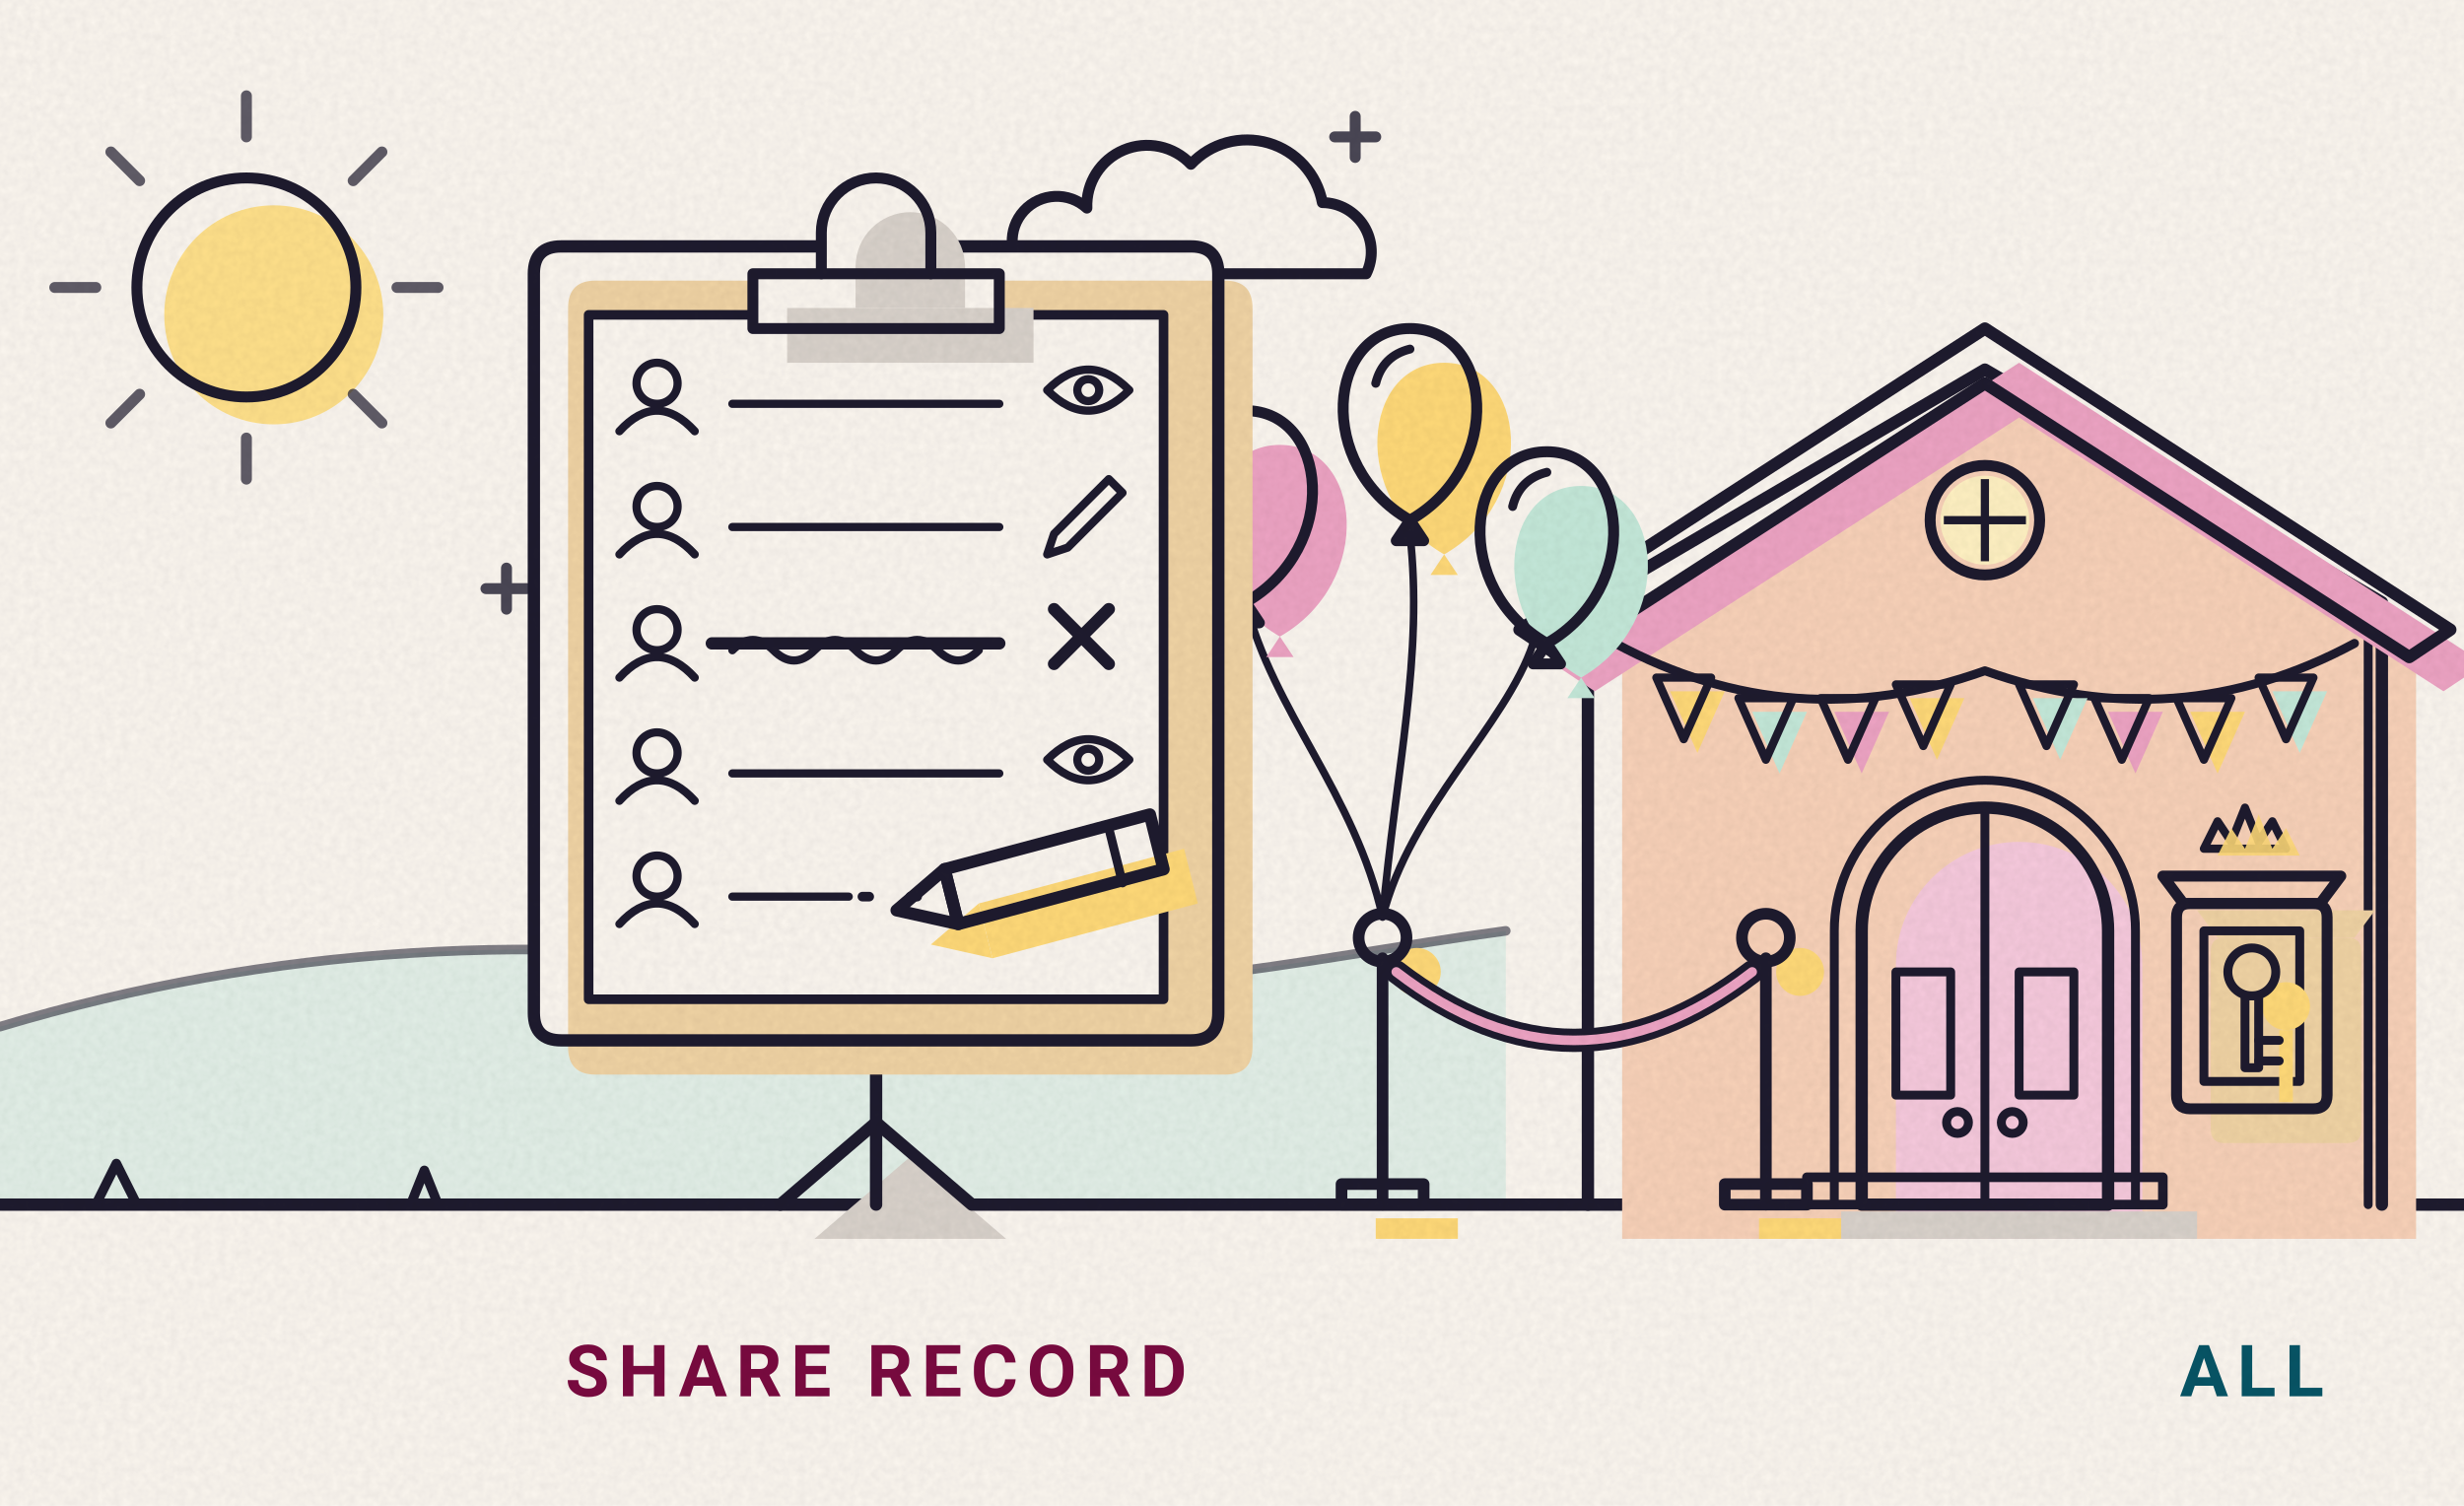
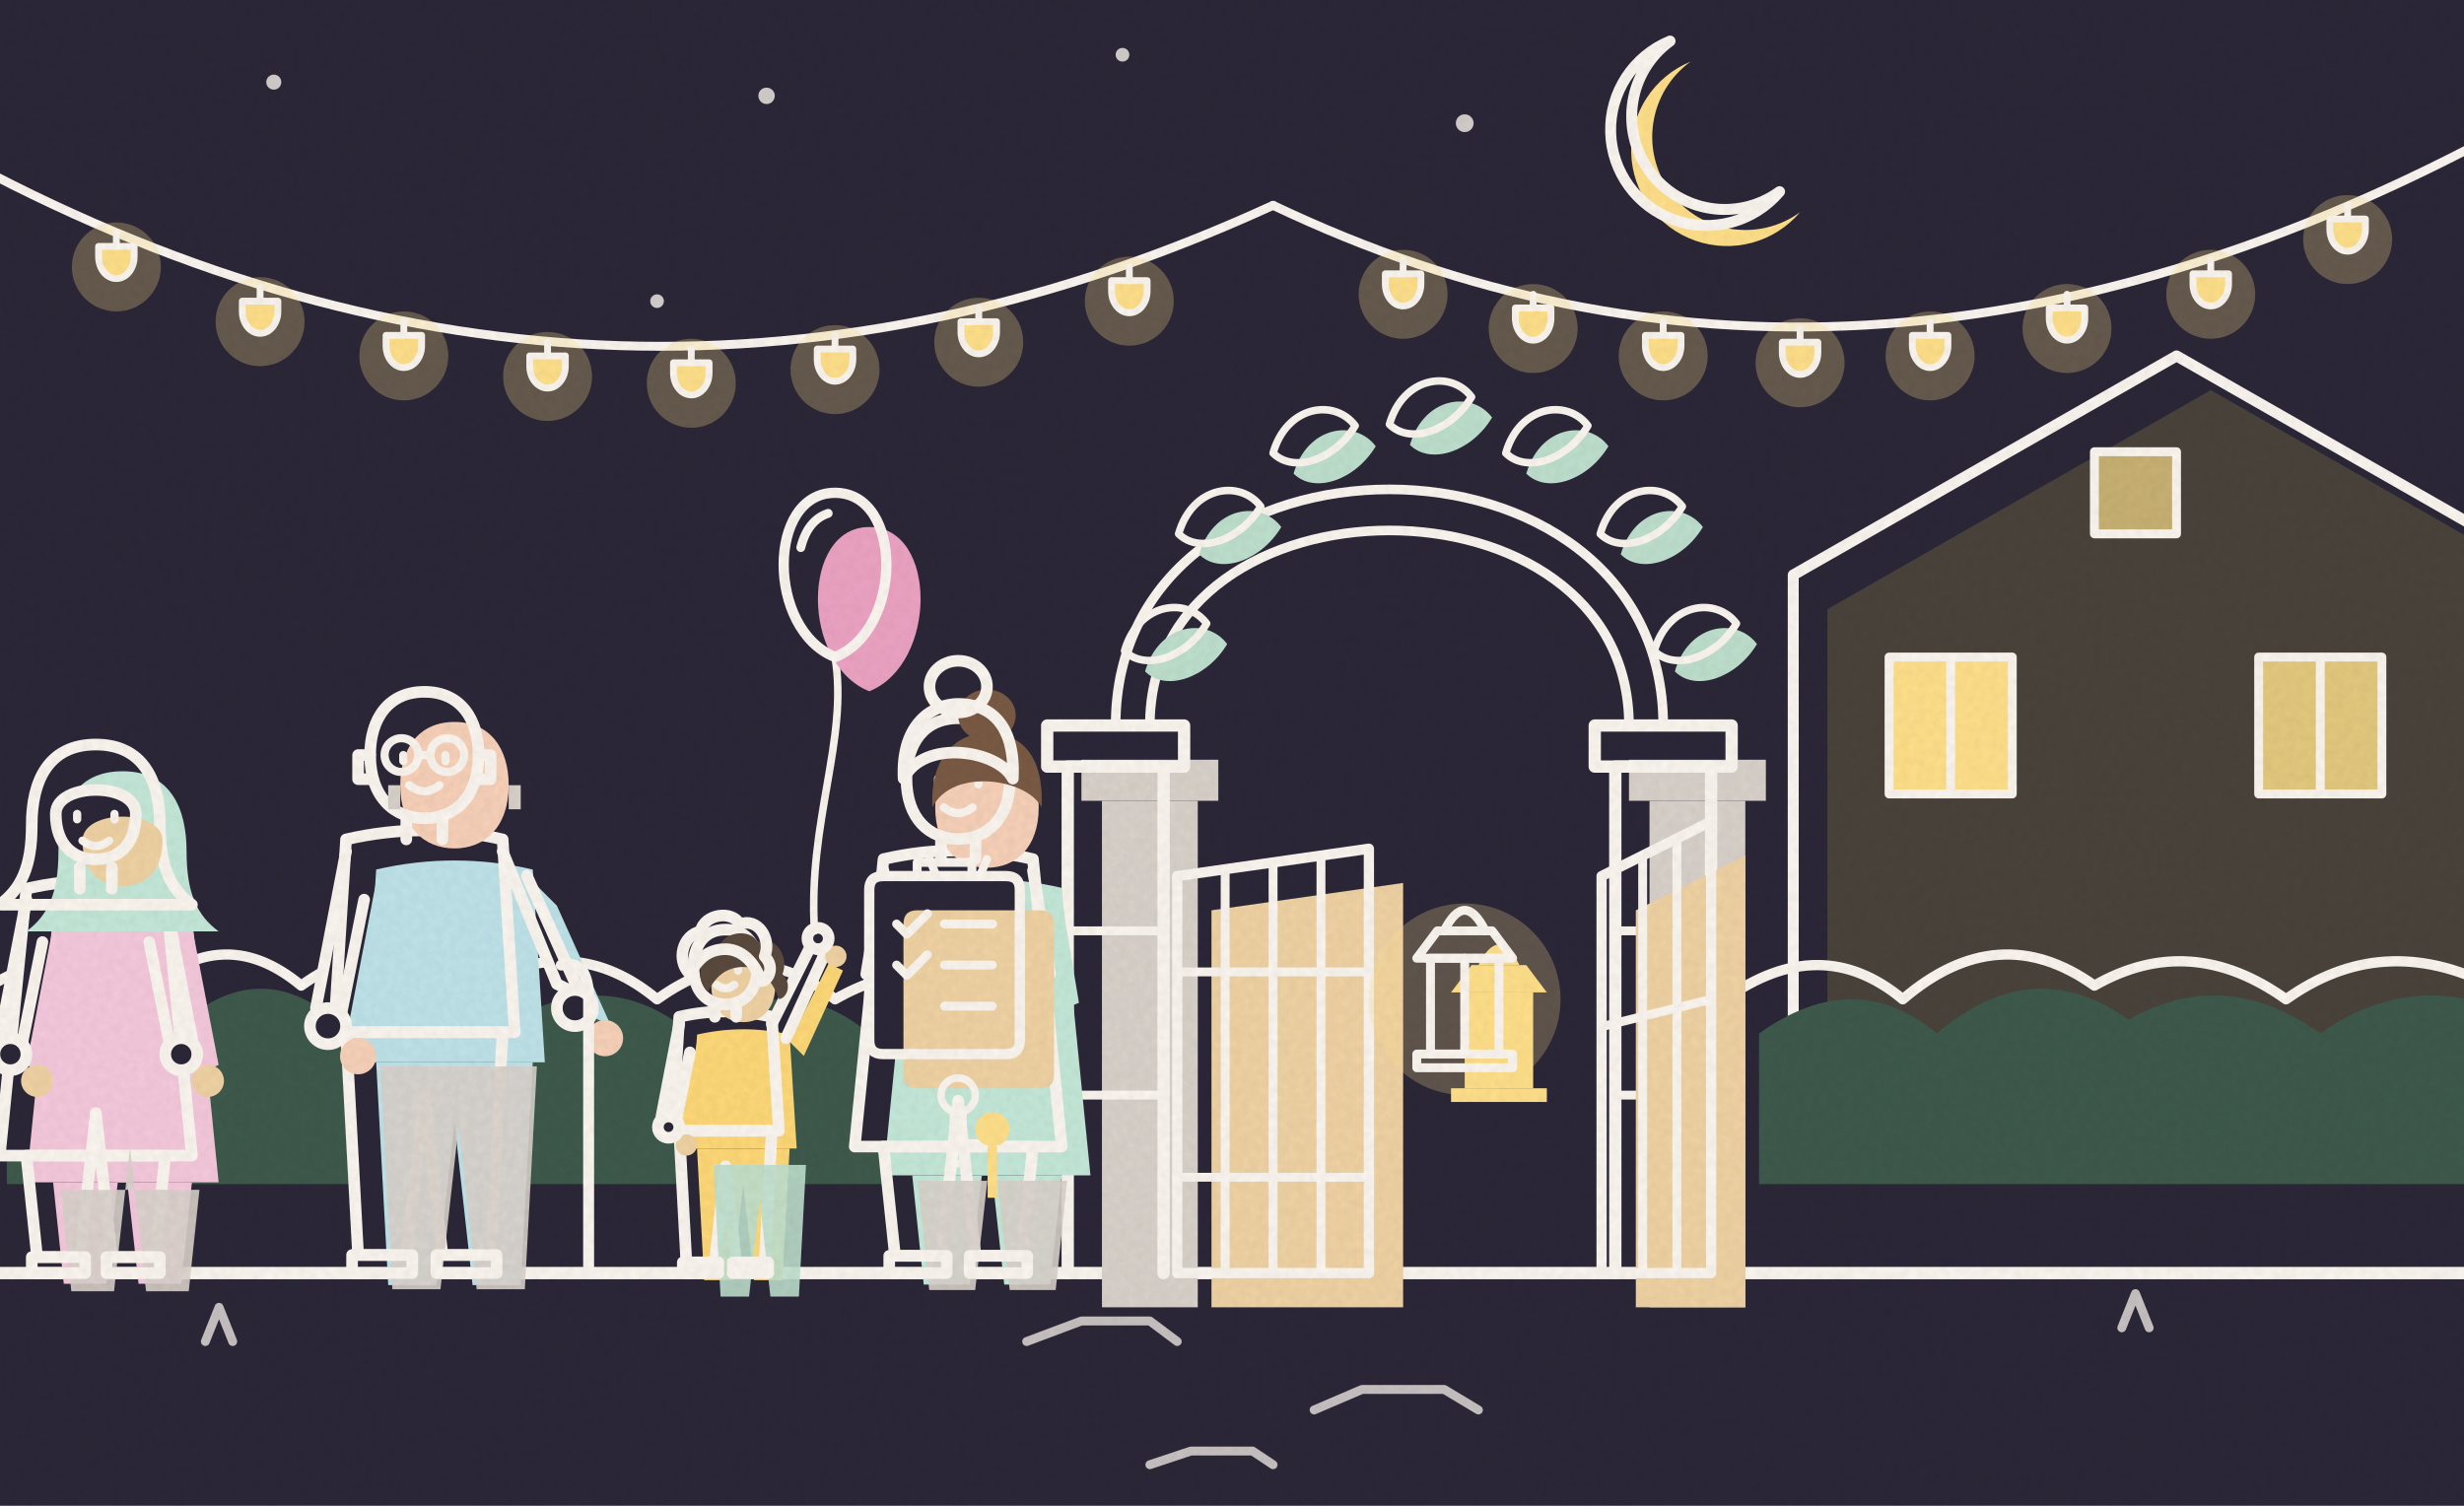
<svg xmlns="http://www.w3.org/2000/svg" xmlns:xlink="http://www.w3.org/1999/xlink" viewBox="0 0 360 220">
  <defs>
    <filter id="gst-grain" x="0" y="0" width="100%" height="100%">
      <feTurbulence type="fractalNoise" baseFrequency=".85" numOctaves="2" stitchTiles="stitch" />
      <feColorMatrix values="0 0 0 0 0  0 0 0 0 0  0 0 0 0 0  0 0 0 .06 0" />
    </filter>
    <g id="gst-house">
-       <path d="M232 176 V88 L290 54 L348 88 V176" />
-     </g>
-     <g id="gst-roof">
-       <path d="M222 92 L290 48 L358 92 L352 96 L290 56 L228 96 Z" />
-     </g>
-     <g id="gst-gable">
-       <path d="M282 76 A8 8 0 1 0 298 76 A8 8 0 1 0 282 76 Z" />
-     </g>
-     <g id="gst-door">
-       <path d="M272 176 V136 A18 18 0 0 1 308 136 V176 Z" />
-     </g>
-     <g id="gst-step">
-       <path d="M264 172 H316 V176 H264 Z" />
-     </g>
-     <g id="gst-cab">
-       <path d="M320 132 H338 Q340 132 340 134 V160 Q340 162 338 162 H320 Q318 162 318 160 V134 Q318 132 320 132 Z" />
-       <path d="M316 128 H342 L339 132 H319 Z" />
+       <path d="M262 150 V84 L318 52 L374 84 V150" />
+     </g>
+     <g id="gst-hedge">
+       <path d="M-4 168 V146 Q8 136 20 146 Q32 134 44 144 Q58 134 70 144 Q84 136 96 146 Q110 136 122 146 Q136 138 150 146 V168" />
+       <path d="M252 168 V146 Q266 136 278 146 Q292 134 306 144 Q320 136 334 146 Q348 136 364 144 V168" />
+     </g>
+     <g id="gst-posts">
+       <path d="M156 186 V112 H170 V186" />
+       <path d="M236 186 V112 H250 V186" />
+       <path d="M153 112 H173 V106 H153 Z" />
+       <path d="M233 112 H253 V106 H233 Z" />
+     </g>
+     <g id="gst-gate1">
+       <path d="M172 186 V128 L200 124 V186 Z" />
+     </g>
+     <g id="gst-gate2">
+       <path d="M234 186 V128 L250 120 V186 Z" />
+     </g>
+     <g id="gst-lant">
+       <path d="M209 140 H219 V154 H209 Z" />
+       <path d="M207 140 H221 L218 136 H210 Z" />
+       <path d="M211 136 Q214 130 217 136" />
+       <path d="M207 154 H221 V156 H207 Z" />
+     </g>
+     <g id="gst-bulb">
+       <circle cy="5" r="6.5" fill="#FFE08A" opacity=".28" />
+       <path d="M0 0 v2 m-2.6 0 h5.2 v1.5 a2.6 3.2 0 1 1 -5.2 0 z" fill="#FFE08A" stroke="#FBF6EF" stroke-width="1" />
+     </g>
+     <g id="gst-g1b">
+       <path d="M-13 -22 L-11 -3 H-3 L0 -30 L3 -3 H11 L13 -22 Z" />
+       <path d="M-13 -72 Q0 -75 13 -72 L18 -22 H-18 Z" />
+       <path d="M-13 -70 L-18 -44 L-14 -42 L-10 -62" />
+       <path d="M13 -70 L18 -44 L14 -42 L10 -62" />
+     </g>
+     <g id="gst-g1hair">
+       <path d="M0 -99 C9 -99 12 -92 12 -84 C12 -76 14 -72 18 -69 L-18 -69 C-14 -72 -12 -76 -12 -84 C-12 -92 -9 -99 0 -99 Z" />
+     </g>
+     <g id="gst-g1h">
+       <path d="M-7.5 -86 C-7.5 -92 7.5 -92 7.5 -86 C7.5 -80 4 -77.5 0 -77.5 C-4 -77.5 -7.5 -80 -7.5 -86 Z" />
+       <path d="M-3 -76 V-72 M3 -76 V-72" />
+     </g>
+     <g id="gst-g1hands">
+       <path d="M-19 -41 a3 3 0 1 0 6 0 a3 3 0 1 0 -6 0" />
+       <path d="M13 -41 a3 3 0 1 0 6 0 a3 3 0 1 0 -6 0" />
+     </g>
+     <g id="gst-g1shoes">
+       <path d="M-12 0 V-3 H-2 V0 Z" />
+       <path d="M2 0 V-3 H12 V0 Z" />
+     </g>
+     <g id="gst-g2b">
+       <path d="M-13 -40 L-11 -3 H-3 L0 -30 L3 -3 H11 L13 -40 Z" />
+       <path d="M-13 -72 Q0 -75 13 -72 L15 -40 H-15 Z" />
+       <path d="M-13 -70 L-18 -44 L-14 -42 L-10 -62" />
+       <path d="M13 -70 L22 -48 L26 -46 L17 -66" />
+     </g>
+     <g id="gst-g2h">
+       <path d="M0 -96.5 C6 -96.5 9 -92 9 -86 C9 -79 5 -75.5 0 -75.5 C-5 -75.5 -9 -79 -9 -86 C-9 -92 -6 -96.5 0 -96.5 Z" />
+       <path d="M-3 -76 V-72 M3 -76 V-72" />
+     </g>
+     <g id="gst-g2hair">
+       <path d="M-9 -86 h-2 v4 h2 M9 -86 h2 v4 h-2" />
+     </g>
+     <g id="gst-g2hands">
+       <path d="M-19 -41 a3 3 0 1 0 6 0 a3 3 0 1 0 -6 0" />
+       <path d="M22 -44 a3 3 0 1 0 6 0 a3 3 0 1 0 -6 0" />
+     </g>
+     <g id="gst-g2shoes">
+       <path d="M-12 0 V-3 H-2 V0 Z" />
+       <path d="M2 0 V-3 H12 V0 Z" />
+     </g>
+     <g id="gst-g3b">
+       <path d="M-13 -40 L-11 -3 H-3 L0 -30 L3 -3 H11 L13 -40 Z" />
+       <path d="M-13 -72 Q0 -75 13 -72 L15 -40 H-15 Z" />
+       <path d="M-13 -70 L-18 -44 L-14 -42 L-10 -62" />
+       <path d="M13 -70 L24 -92 L28 -90 L17 -66" />
+     </g>
+     <g id="gst-g3h">
+       <path d="M0 -96.5 C6 -96.5 9 -92 9 -86 C9 -79 5 -75.5 0 -75.5 C-5 -75.5 -9 -79 -9 -86 C-9 -92 -6 -96.5 0 -96.5 Z" />
+       <path d="M-3 -76 V-72 M3 -76 V-72" />
+     </g>
+     <g id="gst-g3hair">
+       <path d="M-10 -84 C-14 -88 -12 -95 -7 -96 C-6 -101 2 -102 4 -98 C9 -100 13 -94 11 -89 C14 -86 12 -82 10 -82 C8 -88 4 -91 0 -91 C-5 -91 -8 -88 -10 -84 Z" />
+     </g>
+     <g id="gst-g3hands">
+       <path d="M-19 -41 a3 3 0 1 0 6 0 a3 3 0 1 0 -6 0" />
+       <path d="M23 -94 a3 3 0 1 0 6 0 a3 3 0 1 0 -6 0" />
+     </g>
+     <g id="gst-g3shoes">
+       <path d="M-12 0 V-3 H-2 V0 Z" />
+       <path d="M2 0 V-3 H12 V0 Z" />
+     </g>
+     <g id="gst-bal">
+       <path d="M122 96 C112 92 112 72 122 72 C132 72 132 92 122 96 Z" />
+     </g>
+     <g id="gst-hostb">
+       <path d="M-13 -22 L-11 -3 H-3 L0 -30 L3 -3 H11 L13 -22 Z" />
+       <path d="M-13 -72 Q0 -75 13 -72 L18 -22 H-18 Z" />
+       <path d="M-13 -70 L-16 -52 L-4 -48 L-4 -53 L-11 -56" />
+       <path d="M13 -70 L16 -52 L6 -48 L6 -53 L11 -56" />
+     </g>
+     <g id="gst-hosth">
+       <path d="M0 -96.5 C6 -96.5 9 -92 9 -86 C9 -79 5 -75.5 0 -75.5 C-5 -75.5 -9 -79 -9 -86 C-9 -92 -6 -96.5 0 -96.5 Z" />
+       <path d="M-3 -76 V-72 M3 -76 V-72" />
+     </g>
+     <g id="gst-hosthair">
+       <path d="M-9.5 -86 C-10 -96 -4 -99 0 -99 C5 -99 10 -96 9.5 -86 C7 -91 -6 -93 -9.5 -86 Z" />
+       <path d="M0 -99 m-5 -3 a5 4.5 0 1 0 10 0 a5 4.5 0 1 0 -10 0" />
+     </g>
+     <g id="gst-hosthands">
+       <path d="M-7 -50 a3 3 0 1 0 6 0 a3 3 0 1 0 -6 0" />
+       <path d="M3 -50 a3 3 0 1 0 6 0 a3 3 0 1 0 -6 0" />
+     </g>
+     <g id="gst-hostshoes">
+       <path d="M-12 0 V-3 H-2 V0 Z" />
+       <path d="M2 0 V-3 H12 V0 Z" />
+     </g>
+     <g id="gst-clip">
+       <path d="M129 128 H147 Q149 128 149 130 V152 Q149 154 147 154 H129 Q127 154 127 152 V130 Q127 128 129 128 Z" />
    </g>
    <g id="gst-hkey">
-       <path d="M325.5 142 A3.5 3.5 0 1 0 332.5 142 A3.5 3.5 0 1 0 325.5 142 Z" />
-       <path d="M328 145.5 H330 V156 H328 Z" />
-       <path d="M330 152 h3 M330 155 h3" />
-     </g>
-     <g id="gst-posts">
-       <path d="M202 176 V140" />
-       <path d="M258 176 V140" />
-       <path d="M196 176 H208 V173 H196 Z" />
-       <path d="M252 176 H264 V173 H252 Z" />
-       <path d="M198.5 137 A3.5 3.5 0 1 0 205.5 137 A3.5 3.5 0 1 0 198.5 137 Z" />
-       <path d="M254.5 137 A3.5 3.5 0 1 0 261.5 137 A3.5 3.5 0 1 0 254.5 137 Z" />
-     </g>
-     <g id="gst-bal0">
-       <path d="M182 88 C168 80 170 60 182 60 C194 60 196 80 182 88 Z" />
-       <path d="M180 91 L182 88 L184 91 Z" />
-     </g>
-     <g id="gst-bal1">
-       <path d="M206 76 C192 68 194 48 206 48 C218 48 220 68 206 76 Z" />
-       <path d="M204 79 L206 76 L208 79 Z" />
-     </g>
-     <g id="gst-bal2">
-       <path d="M226 94 C212 86 214 66 226 66 C238 66 240 86 226 94 Z" />
-       <path d="M224 97 L226 94 L228 97 Z" />
-     </g>
-     <g id="gst-stand">
-       <path d="M128 150 V176" />
-       <path d="M114 176 L128 164 L142 176" />
-     </g>
-     <g id="gst-clip">
-       <path d="M82 36 H174 Q178 36 178 40 V148 Q178 152 174 152 H82 Q78 152 78 148 V40 Q78 36 82 36 Z" />
-     </g>
-     <g id="gst-paper">
-       <path d="M86 46 H170 V146 H86 Z" />
-     </g>
-     <g id="gst-clamp">
-       <path d="M110 40 H146 V48 H110 Z" />
-       <path d="M120 40 V34 A8 8 0 0 1 136 34 V40" />
-     </g>
-     <g id="gst-pencil">
-       <path d="M138 127 L168 119 L170 127 L140 135 Z" />
-       <path d="M138 127 L140 135 L131 133 Z" />
+       <path d="M137.5 160 A2.5 2.5 0 1 0 142.5 160 A2.5 2.5 0 1 0 137.5 160 Z" />
+       <path d="M139.3 162.5 V170 H140.7 V162.5" />
+       <path d="M140.7 167 h2" />
    </g>
  </defs>
-   <rect width="360" height="220" fill="#FBF6EF" />
-   <circle cx="40" cy="46" r="16" fill="#FFE08A" />
-   <g fill="none" stroke="#1E1B2E" stroke-width="1.6" stroke-linecap="round">
-     <circle cx="36" cy="42" r="16" />
-     <path d="M58.0 42.0 L64.0 42.0 M51.6 57.6 L55.8 61.8 M36.0 64.0 L36.0 70.0 M20.4 57.6 L16.2 61.8 M14.0 42.0 L8.0 42.0 M20.4 26.4 L16.2 22.2 M36.0 20.0 L36.0 14.0 M51.6 26.4 L55.8 22.2" opacity=".7" />
-   </g>
-   <path d="M150 40 H199.6 A7.2 7.2 0 0 0 193.2 29.6 A11.2 11.2 0 0 0 174 24 A8.8 8.8 0 0 0 158.8 30.4 A6.4 6.4 0 0 0 150 40Z" fill="none" stroke="#1E1B2E" stroke-width="1.6" stroke-linejoin="round" opacity="1" />
-   <path d="M198 17 v6 M195 20 h6" stroke="#1E1B2E" stroke-width="1.6" stroke-linecap="round" opacity=".8" />
-   <path d="M74 83 v6 M71 86 h6" stroke="#1E1B2E" stroke-width="1.6" stroke-linecap="round" opacity=".8" />
-   <path d="M0 150 C40 138 80 136 120 142 C160 148 190 140 220 136 V176 H0Z" fill="#E2EFE7" />
-   <path d="M0 150 C40 138 80 136 120 142 C160 148 190 140 220 136" fill="none" stroke="#1E1B2E" stroke-width="1.4" stroke-linecap="round" opacity=".55" />
-   <path d="M0 176 H360" stroke="#1E1B2E" stroke-width="1.8" />
-   <path d="M14 176 l3 -6 l3 6 M60 176 l2 -5 l2 5" fill="none" stroke="#1E1B2E" stroke-width="1.4" stroke-linejoin="round" stroke-linecap="round" />
-   <g>
-     <g transform="translate(5 5)" fill="#F8D1B8">
-       <use xlink:href="#gst-house" />
-     </g>
-     <g fill="none" stroke="#1E1B2E" stroke-width="1.8" stroke-linejoin="round" stroke-linecap="round">
-       <use xlink:href="#gst-house" />
-     </g>
-     <path d="M346 176 V92" fill="none" stroke="#1E1B2E" stroke-width="1.3" stroke-linejoin="round" stroke-linecap="round" />
-   </g>
-   <g>
-     <g transform="translate(5 5)" fill="#EDA3C3">
-       <use xlink:href="#gst-roof" />
-     </g>
-     <g fill="none" stroke="#1E1B2E" stroke-width="1.8" stroke-linejoin="round" stroke-linecap="round">
-       <use xlink:href="#gst-roof" />
-     </g>
-   </g>
-   <g>
-     <g fill="none" stroke="#1E1B2E" stroke-width="1.6" stroke-linejoin="round" stroke-linecap="round">
-       <use xlink:href="#gst-gable" />
-     </g>
-     <circle cx="290" cy="76" r="6.5" fill="#FFF1C2" />
-     <path d="M290 70 V82 M284 76 H296" stroke="#1E1B2E" stroke-width="1.2" />
-   </g>
-   <g>
-     <g transform="translate(5 5)" fill="#F6C9DC">
-       <use xlink:href="#gst-door" />
-     </g>
-     <g fill="none" stroke="#1E1B2E" stroke-width="1.8" stroke-linejoin="round" stroke-linecap="round">
-       <use xlink:href="#gst-door" />
-     </g>
-     <path d="M290 118 V176 M277 142 H285 V160 H277 Z M295 142 H303 V160 H295 Z" fill="none" stroke="#1E1B2E" stroke-width="1.3" stroke-linejoin="round" stroke-linecap="round" />
-   </g>
-   <path d="M284.4 164 A1.6 1.6 0 1 0 287.6 164 A1.6 1.6 0 1 0 284.4 164 Z M292.4 164 A1.6 1.6 0 1 0 295.6 164 A1.6 1.6 0 1 0 292.4 164 Z M268 176 V136 A22 22 0 0 1 312 136 V176" fill="none" stroke="#1E1B2E" stroke-width="1.3" stroke-linejoin="round" stroke-linecap="round" />
-   <g>
-     <g transform="translate(5 5)" fill="#D9D2CB">
-       <use xlink:href="#gst-step" />
-     </g>
-     <g fill="none" stroke="#1E1B2E" stroke-width="1.4" stroke-linejoin="round" stroke-linecap="round">
-       <use xlink:href="#gst-step" />
-     </g>
-   </g>
-   <path d="M236 94 Q262 108 290 98 Q318 108 344 94" fill="none" stroke="#1E1B2E" stroke-width="1.3" stroke-linejoin="round" stroke-linecap="round" />
-   <path d="M244 101 H252 L248 110 Z" fill="#FFD978" />
-   <path d="M256 104 H264 L260 113 Z" fill="#C4E8D9" />
-   <path d="M268 104 H276 L272 113 Z" fill="#EDA3C3" />
-   <path d="M279 102 H287 L283 111 Z" fill="#FFD978" />
-   <path d="M297 102 H305 L301 111 Z" fill="#C4E8D9" />
-   <path d="M308 104 H316 L312 113 Z" fill="#EDA3C3" />
-   <path d="M320 104 H328 L324 113 Z" fill="#FFD978" />
-   <path d="M332 101 H340 L336 110 Z" fill="#C4E8D9" />
-   <path d="M242 99 H250 L246 108 Z M254 102 H262 L258 111 Z M266 102 H274 L270 111 Z M277 100 H285 L281 109 Z M295 100 H303 L299 109 Z M306 102 H314 L310 111 Z M318 102 H326 L322 111 Z M330 99 H338 L334 108 Z" fill="none" stroke="#1E1B2E" stroke-width="1.2" stroke-linejoin="round" stroke-linecap="round" />
-   <g>
-     <g transform="translate(5 5)" fill="#F0D3A4">
-       <use xlink:href="#gst-cab" />
-     </g>
-     <g fill="none" stroke="#1E1B2E" stroke-width="1.6" stroke-linejoin="round" stroke-linecap="round">
-       <use xlink:href="#gst-cab" />
-     </g>
-     <path d="M322 136 H336 V158 H322 Z" fill="none" stroke="#1E1B2E" stroke-width="1.3" stroke-linejoin="round" stroke-linecap="round" />
-   </g>
-   <g>
-     <g transform="translate(5 5)" fill="#FFD978">
-       <use xlink:href="#gst-hkey" />
-     </g>
-     <g fill="none" stroke="#1E1B2E" stroke-width="1.3" stroke-linejoin="round" stroke-linecap="round">
-       <use xlink:href="#gst-hkey" />
-     </g>
-   </g>
-   <path d="M322 124 l2 -4 l2 3 l2 -5 l2 5 l2 -3 l2 4 Z" fill="none" stroke="#1E1B2E" stroke-width="1.2" stroke-linejoin="round" stroke-linecap="round" />
-   <path d="M324 125 l2 -4 l2 3 l2 -5 l2 5 l2 -3 l2 4 Z" fill="#FFD978" opacity=".9" />
-   <g>
-     <g transform="translate(5 5)" fill="#FFD978">
-       <use xlink:href="#gst-posts" />
-     </g>
-     <g fill="none" stroke="#1E1B2E" stroke-width="1.7" stroke-linejoin="round" stroke-linecap="round">
-       <use xlink:href="#gst-posts" />
-     </g>
-   </g>
-   <path d="M204 142 Q230 162 256 142" fill="none" stroke="#1E1B2E" stroke-width="3.4" stroke-linejoin="round" stroke-linecap="round" />
-   <path d="M204 142 Q230 162 256 142" fill="none" stroke-width="1.4" stroke-linejoin="round" stroke-linecap="round" stroke="#EDA3C3" />
-   <path d="M202 134 C198 116 186 104 182 88 M202 134 C204 112 208 96 206 78 M202 134 C206 118 220 106 224 94" fill="none" stroke="#1E1B2E" stroke-width="1.1" stroke-linejoin="round" stroke-linecap="round" />
-   <g>
-     <g transform="translate(5 5)" fill="#EDA3C3">
-       <use xlink:href="#gst-bal0" />
-     </g>
-     <g fill="none" stroke="#1E1B2E" stroke-width="1.6" stroke-linejoin="round" stroke-linecap="round">
-       <use xlink:href="#gst-bal0" />
-     </g>
-     <path d="M177 68 Q178 64 182 63" fill="none" stroke="#1E1B2E" stroke-width="1.3" stroke-linejoin="round" stroke-linecap="round" />
-   </g>
-   <g>
-     <g transform="translate(5 5)" fill="#FFD978">
-       <use xlink:href="#gst-bal1" />
-     </g>
-     <g fill="none" stroke="#1E1B2E" stroke-width="1.6" stroke-linejoin="round" stroke-linecap="round">
-       <use xlink:href="#gst-bal1" />
-     </g>
-     <path d="M201 56 Q202 52 206 51" fill="none" stroke="#1E1B2E" stroke-width="1.3" stroke-linejoin="round" stroke-linecap="round" />
-   </g>
-   <g>
-     <g transform="translate(5 5)" fill="#C4E8D9">
-       <use xlink:href="#gst-bal2" />
-     </g>
-     <g fill="none" stroke="#1E1B2E" stroke-width="1.6" stroke-linejoin="round" stroke-linecap="round">
-       <use xlink:href="#gst-bal2" />
-     </g>
-     <path d="M221 74 Q222 70 226 69" fill="none" stroke="#1E1B2E" stroke-width="1.3" stroke-linejoin="round" stroke-linecap="round" />
-   </g>
-   <g>
-     <g transform="translate(5 5)" fill="#D9D2CB">
-       <use xlink:href="#gst-stand" />
-     </g>
-     <g fill="none" stroke="#1E1B2E" stroke-width="1.8" stroke-linejoin="round" stroke-linecap="round">
-       <use xlink:href="#gst-stand" />
-     </g>
-   </g>
-   <g>
-     <g fill="#FBF6EF">
-       <use xlink:href="#gst-clip" />
-     </g>
-     <g transform="translate(5 5)" fill="#F0D3A4">
-       <use xlink:href="#gst-clip" />
-     </g>
-     <g fill="none" stroke="#1E1B2E" stroke-width="1.8" stroke-linejoin="round" stroke-linecap="round">
-       <use xlink:href="#gst-clip" />
-     </g>
-   </g>
-   <g>
-     <g fill="#FBF6EF">
-       <use xlink:href="#gst-paper" />
-     </g>
-     <g fill="none" stroke="#1E1B2E" stroke-width="1.4" stroke-linejoin="round" stroke-linecap="round">
-       <use xlink:href="#gst-paper" />
-     </g>
-   </g>
-   <g>
-     <g fill="#FBF6EF">
-       <use xlink:href="#gst-clamp" />
-     </g>
-     <g transform="translate(5 5)" fill="#D9D2CB">
-       <use xlink:href="#gst-clamp" />
-     </g>
-     <g fill="none" stroke="#1E1B2E" stroke-width="1.6" stroke-linejoin="round" stroke-linecap="round">
-       <use xlink:href="#gst-clamp" />
-     </g>
-   </g>
-   <path d=" M93 56 A3 3 0 1 0 99 56 A3 3 0 1 0 93 56 Z M90.5 63 Q96 57 101.5 63 M107 59 H146 M93 74 A3 3 0 1 0 99 74 A3 3 0 1 0 93 74 Z M90.5 81 Q96 75 101.5 81 M107 77 H146 M93 92 A3 3 0 1 0 99 92 A3 3 0 1 0 93 92 Z M90.5 99 Q96 93 101.5 99 M107 95 q3 -3 6 0 t6 0 t6 0 t6 0 t6 0 t6 0 M93 110 A3 3 0 1 0 99 110 A3 3 0 1 0 93 110 Z M90.5 117 Q96 111 101.5 117 M107 113 H146 M93 128 A3 3 0 1 0 99 128 A3 3 0 1 0 93 128 Z M90.5 135 Q96 129 101.5 135" fill="none" stroke="#1E1B2E" stroke-width="1.2" stroke-linejoin="round" stroke-linecap="round" />
-   <path d="M153 57 Q159 51 165 57 Q159 63 153 57 Z M157.4 57 A1.6 1.6 0 1 0 160.6 57 A1.6 1.6 0 1 0 157.4 57 Z M154 78 L162 70 L164 72 L156 80 L153 81 Z M153 111 Q159 105 165 111 Q159 117 153 111 Z M157.4 111 A1.6 1.6 0 1 0 160.6 111 A1.6 1.6 0 1 0 157.4 111 Z" fill="none" stroke="#1E1B2E" stroke-width="1.2" stroke-linejoin="round" stroke-linecap="round" />
-   <path d="M104 94 H146 M154 89 l8 8 M162 89 l-8 8" fill="none" stroke="#1E1B2E" stroke-width="1.8" stroke-linejoin="round" stroke-linecap="round" />
-   <path d="M107 131 H124" fill="none" stroke="#1E1B2E" stroke-width="1.2" stroke-linejoin="round" stroke-linecap="round" />
-   <path d="M126 131 H134" fill="none" stroke="#1E1B2E" stroke-width="1.4" stroke-dasharray="1 6" stroke-linecap="round" />
-   <g>
-     <g transform="translate(5 5)" fill="#FFD978">
-       <use xlink:href="#gst-pencil" />
-     </g>
-     <g fill="none" stroke="#1E1B2E" stroke-width="1.8" stroke-linejoin="round" stroke-linecap="round">
-       <use xlink:href="#gst-pencil" />
-     </g>
-     <path d="M162 121 L164 129" fill="none" stroke="#1E1B2E" stroke-width="1.3" stroke-linejoin="round" stroke-linecap="round" />
-   </g>
-   <g font-family="system-ui,-apple-system,Segoe UI,Roboto,sans-serif" font-size="10.5" font-weight="700" letter-spacing="1.3" text-anchor="middle">
-     <text x="128" y="204" fill="#7A0A40">SHARE RECORD</text>
-     <text x="329" y="204" fill="#075566">ALL</text>
+   <rect width="360" height="220" fill="#2B2738" />
+   <g stroke-linejoin="round" stroke-linecap="round">
+     <path d="M244 6 A14 14 0 1 0 260 28 A11 11 0 1 1 244 6 Z" fill="#FFE08A" transform="translate(3 3)" />
+     <path d="M244 6 A14 14 0 1 0 260 28 A11 11 0 1 1 244 6 Z" fill="none" stroke="#FBF6EF" stroke-width="1.6" />
+     <g fill="#FBF6EF" opacity=".8">
+       <circle cx="112" cy="14" r="1.2" />
+       <circle cx="164" cy="8" r="1" />
+       <circle cx="214" cy="18" r="1.3" />
+       <circle cx="96" cy="44" r="1" />
+       <circle cx="40" cy="12" r="1.1" />
+     </g>
+     <g>
+       <g transform="translate(5 5)" fill="#4A433B">
+         <use xlink:href="#gst-house" />
+       </g>
+       <g fill="none" stroke="#FBF6EF" stroke-width="1.6">
+         <use xlink:href="#gst-house" />
+       </g>
+     </g>
+     <rect x="276" y="96" width="18" height="20" fill="#FFE08A" />
+     <rect x="330" y="96" width="18" height="20" fill="#FFE08A" opacity=".85" />
+     <rect x="306" y="66" width="12" height="12" fill="#FFE08A" opacity=".7" />
+     <path d="M276 96 h18 v20 h-18 z M285 96 v20 M330 96 h18 v20 h-18 z M339 96 v20 M306 66 h12 v12 h-12 z" fill="none" stroke="#FBF6EF" stroke-width="1.3" />
+     <g>
+       <g transform="translate(5 5)" fill="#3E5A4C">
+         <use xlink:href="#gst-hedge" />
+       </g>
+       <g fill="none" stroke="#FBF6EF" stroke-width="1.5">
+         <use xlink:href="#gst-hedge" />
+       </g>
+     </g>
+     <path d="M-4 186 H364" fill="none" stroke="#FBF6EF" stroke-width="1.8" />
+     <path d="M150 196 l8 -3 h10 l4 3 M192 206 l7 -3 h12 l5 3 M168 214 l6 -2 h9 l3 2 M30 196 l2 -5 l2 5 M310 194 l2 -5 l2 5" fill="none" stroke="#FBF6EF" stroke-width="1.3" opacity=".75" />
+     <g>
+       <g transform="translate(5 5)" fill="#D9D2CB">
+         <use xlink:href="#gst-posts" />
+       </g>
+       <g fill="none" stroke="#FBF6EF" stroke-width="1.8">
+         <use xlink:href="#gst-posts" />
+       </g>
+       <path d="M156 136 H170 M156 160 H170 M236 136 H250 M236 160 H250" fill="none" stroke="#FBF6EF" stroke-width="1.3" />
+     </g>
+     <path d="M163 106 C163 60 243 60 243 106 M168 106 C168 68 238 68 238 106" fill="none" stroke="#FBF6EF" stroke-width="1.4" />
+     <path d=" M164.3 95.1 c2 -7 9 -8 12 -4 c-3 5 -9 7 -12 4 z M172.2 78.0 c2 -7 9 -8 12 -4 c-3 5 -9 7 -12 4 z M186.0 66.2 c2 -7 9 -8 12 -4 c-3 5 -9 7 -12 4 z M203.0 62.0 c2 -7 9 -8 12 -4 c-3 5 -9 7 -12 4 z M220.0 66.2 c2 -7 9 -8 12 -4 c-3 5 -9 7 -12 4 z M233.8 78.0 c2 -7 9 -8 12 -4 c-3 5 -9 7 -12 4 z M241.7 95.1 c2 -7 9 -8 12 -4 c-3 5 -9 7 -12 4 z" fill="#BFE0CE" transform="translate(3 3)" />
+     <path d=" M164.3 95.1 c2 -7 9 -8 12 -4 c-3 5 -9 7 -12 4 z M172.2 78.0 c2 -7 9 -8 12 -4 c-3 5 -9 7 -12 4 z M186.0 66.2 c2 -7 9 -8 12 -4 c-3 5 -9 7 -12 4 z M203.0 62.0 c2 -7 9 -8 12 -4 c-3 5 -9 7 -12 4 z M220.0 66.2 c2 -7 9 -8 12 -4 c-3 5 -9 7 -12 4 z M233.8 78.0 c2 -7 9 -8 12 -4 c-3 5 -9 7 -12 4 z M241.7 95.1 c2 -7 9 -8 12 -4 c-3 5 -9 7 -12 4 z" fill="none" stroke="#FBF6EF" stroke-width="1.1" />
+     <g>
+       <g transform="translate(5 5)" fill="#F0D3A4">
+         <use xlink:href="#gst-gate1" />
+       </g>
+       <g fill="none" stroke="#FBF6EF" stroke-width="1.5">
+         <use xlink:href="#gst-gate1" />
+       </g>
+       <path d="M179 186 V127 M186 186 V126 M193 186 V125 M172 142 H200 M172 172 H200" fill="none" stroke="#FBF6EF" stroke-width="1.3" />
+     </g>
+     <g>
+       <g transform="translate(5 5)" fill="#F0D3A4">
+         <use xlink:href="#gst-gate2" />
+       </g>
+       <g fill="none" stroke="#FBF6EF" stroke-width="1.5">
+         <use xlink:href="#gst-gate2" />
+       </g>
+       <path d="M240 186 V125 M245 186 V123 M234 150 L250 146" fill="none" stroke="#FBF6EF" stroke-width="1.3" />
+     </g>
+     <circle cx="214" cy="146" r="14" fill="#FFE08A" opacity=".25" />
+     <g>
+       <g transform="translate(5 5)" fill="#FFE08A">
+         <use xlink:href="#gst-lant" />
+       </g>
+       <g fill="none" stroke="#FBF6EF" stroke-width="1.3">
+         <use xlink:href="#gst-lant" />
+       </g>
+       <path d="M214 140 V154" fill="none" stroke="#FBF6EF" stroke-width="1.3" />
+     </g>
+     <path d="M-4 24 Q90 74 186 30" fill="none" stroke="#FBF6EF" stroke-width="1.3" />
+     <path d="M186 30 Q270 70 364 20" fill="none" stroke="#FBF6EF" stroke-width="1.3" />
+     <use xlink:href="#gst-bulb" x="17" y="34" />
+     <use xlink:href="#gst-bulb" x="38" y="42" />
+     <use xlink:href="#gst-bulb" x="59" y="47" />
+     <use xlink:href="#gst-bulb" x="80" y="50" />
+     <use xlink:href="#gst-bulb" x="101" y="51" />
+     <use xlink:href="#gst-bulb" x="122" y="49" />
+     <use xlink:href="#gst-bulb" x="143" y="45" />
+     <use xlink:href="#gst-bulb" x="165" y="39" />
+     <use xlink:href="#gst-bulb" x="205" y="38" />
+     <use xlink:href="#gst-bulb" x="224" y="43" />
+     <use xlink:href="#gst-bulb" x="243" y="47" />
+     <use xlink:href="#gst-bulb" x="263" y="48" />
+     <use xlink:href="#gst-bulb" x="282" y="47" />
+     <use xlink:href="#gst-bulb" x="302" y="43" />
+     <use xlink:href="#gst-bulb" x="323" y="38" />
+     <use xlink:href="#gst-bulb" x="343" y="30" />
+     <g transform="translate(14 186) scale(0.78)">
+       <g fill="#2B2738">
+         <use xlink:href="#gst-g1b" />
+       </g>
+       <g transform="translate(5 5)" fill="#F6C9DC">
+         <use xlink:href="#gst-g1b" />
+       </g>
+       <g fill="none" stroke="#FBF6EF" stroke-width="2.18">
+         <use xlink:href="#gst-g1b" />
+       </g>
+     </g>
+     <g transform="translate(14 186) scale(0.78)">
+       <path d="M-13 -22 L-11 -3 H-3 L0 -30 L3 -3 H11 L13 -22 Z" fill="#D9D2CB" opacity=".9" transform="translate(6.410256 6.410256)" />
+     </g>
+     <g transform="translate(14 186) scale(0.78)">
+       <g transform="translate(5 5)" fill="#C4E8D9">
+         <use xlink:href="#gst-g1hair" />
+       </g>
+       <g fill="none" stroke="#FBF6EF" stroke-width="2.18">
+         <use xlink:href="#gst-g1hair" />
+       </g>
+     </g>
+     <g transform="translate(14 186) scale(0.78)">
+       <g fill="#2B2738">
+         <use xlink:href="#gst-g1h" />
+       </g>
+       <g transform="translate(5 5)" fill="#F0D3A4">
+         <use xlink:href="#gst-g1h" />
+       </g>
+       <g fill="none" stroke="#FBF6EF" stroke-width="2.18">
+         <use xlink:href="#gst-g1h" />
+       </g>
+       <path d="M-3.5 -86 v1 M3.5 -86 v1 M-2.5 -81 Q0 -79 2.5 -81  " fill="none" stroke="#FBF6EF" stroke-width="1.54" />
+     </g>
+     <g transform="translate(14 186) scale(0.78)">
+       <g fill="#2B2738">
+         <use xlink:href="#gst-g1hands" />
+       </g>
+       <g transform="translate(5 5)" fill="#F0D3A4">
+         <use xlink:href="#gst-g1hands" />
+       </g>
+       <g fill="none" stroke="#FBF6EF" stroke-width="2.18">
+         <use xlink:href="#gst-g1hands" />
+       </g>
+     </g>
+     <g transform="translate(14 186) scale(0.78)">
+       <g fill="none" stroke="#FBF6EF" stroke-width="2.18">
+         <use xlink:href="#gst-g1shoes" />
+       </g>
+     </g>
+     <g transform="translate(62 186) scale(0.88)">
+       <g fill="#2B2738">
+         <use xlink:href="#gst-g2b" />
+       </g>
+       <g transform="translate(5 5)" fill="#BFE3EA">
+         <use xlink:href="#gst-g2b" />
+       </g>
+       <g fill="none" stroke="#FBF6EF" stroke-width="1.93">
+         <use xlink:href="#gst-g2b" />
+       </g>
+     </g>
+     <g transform="translate(62 186) scale(0.88)">
+       <path d="M-13 -40 L-11 -3 H-3 L0 -30 L3 -3 H11 L13 -40 Z" fill="#D9D2CB" opacity=".9" transform="translate(5.681818 5.681818)" />
+     </g>
+     <g transform="translate(62 186) scale(0.88)">
+       <g fill="#2B2738">
+         <use xlink:href="#gst-g2h" />
+       </g>
+       <g transform="translate(5 5)" fill="#F8D1B8">
+         <use xlink:href="#gst-g2h" />
+       </g>
+       <g fill="none" stroke="#FBF6EF" stroke-width="1.93">
+         <use xlink:href="#gst-g2h" />
+       </g>
+       <path d="M-3.5 -86 v1 M3.5 -86 v1 M-2.5 -81 Q0 -79 2.5 -81  " fill="none" stroke="#FBF6EF" stroke-width="1.36" />
+     </g>
+     <g transform="translate(62 186) scale(0.88)">
+       <g transform="translate(5 5)" fill="#D9D2CB">
+         <use xlink:href="#gst-g2hair" />
+       </g>
+       <g fill="none" stroke="#FBF6EF" stroke-width="1.93">
+         <use xlink:href="#gst-g2hair" />
+       </g>
+     </g>
+     <g transform="translate(62 186) scale(0.88)" fill="none" stroke="#FBF6EF" stroke-width="1.36">
+       <circle cx="-3.8" cy="-86" r="2.8" />
+       <circle cx="3.8" cy="-86" r="2.8" />
+       <path d="M-1 -86 h2" />
+     </g>
+     <g transform="translate(62 186) scale(0.88)">
+       <g fill="#2B2738">
+         <use xlink:href="#gst-g2hands" />
+       </g>
+       <g transform="translate(5 5)" fill="#F8D1B8">
+         <use xlink:href="#gst-g2hands" />
+       </g>
+       <g fill="none" stroke="#FBF6EF" stroke-width="1.93">
+         <use xlink:href="#gst-g2hands" />
+       </g>
+     </g>
+     <g transform="translate(62 186) scale(0.88)">
+       <g fill="none" stroke="#FBF6EF" stroke-width="1.93">
+         <use xlink:href="#gst-g2shoes" />
+       </g>
+     </g>
+     <path d="M86 186 V146 Q86 140 82 141" fill="none" stroke="#FBF6EF" stroke-width="1.6" />
+     <g transform="translate(106 186) scale(0.52)">
+       <g fill="#2B2738">
+         <use xlink:href="#gst-g3b" />
+       </g>
+       <g transform="translate(5 5)" fill="#FFD978">
+         <use xlink:href="#gst-g3b" />
+       </g>
+       <g fill="none" stroke="#FBF6EF" stroke-width="3.27">
+         <use xlink:href="#gst-g3b" />
+       </g>
+     </g>
+     <g transform="translate(106 186) scale(0.52)">
+       <path d="M-13 -40 L-11 -3 H-3 L0 -30 L3 -3 H11 L13 -40 Z" fill="#BFE0CE" opacity=".9" transform="translate(9.615385 9.615385)" />
+     </g>
+     <g transform="translate(106 186) scale(0.52)">
+       <g fill="#2B2738">
+         <use xlink:href="#gst-g3h" />
+       </g>
+       <g transform="translate(5 5)" fill="#F0D3A4">
+         <use xlink:href="#gst-g3h" />
+       </g>
+       <g fill="none" stroke="#FBF6EF" stroke-width="3.27">
+         <use xlink:href="#gst-g3h" />
+       </g>
+       <path d="M-3.5 -86 v1 M3.5 -86 v1 M-2.5 -81 Q0 -79 2.5 -81  " fill="none" stroke="#FBF6EF" stroke-width="2.31" />
+     </g>
+     <g transform="translate(106 186) scale(0.52)">
+       <g transform="translate(5 5)" fill="#5A4A3E">
+         <use xlink:href="#gst-g3hair" />
+       </g>
+       <g fill="none" stroke="#FBF6EF" stroke-width="3.27">
+         <use xlink:href="#gst-g3hair" />
+       </g>
+     </g>
+     <g transform="translate(106 186) scale(0.52)">
+       <g fill="#2B2738">
+         <use xlink:href="#gst-g3hands" />
+       </g>
+       <g transform="translate(5 5)" fill="#F0D3A4">
+         <use xlink:href="#gst-g3hands" />
+       </g>
+       <g fill="none" stroke="#FBF6EF" stroke-width="3.27">
+         <use xlink:href="#gst-g3hands" />
+       </g>
+     </g>
+     <g transform="translate(106 186) scale(0.52)">
+       <g fill="none" stroke="#FBF6EF" stroke-width="3.27">
+         <use xlink:href="#gst-g3shoes" />
+       </g>
+     </g>
+     <path d="M119 136 C118 120 124 108 122 96" fill="none" stroke="#FBF6EF" stroke-width="1.1" />
+     <g>
+       <g transform="translate(5 5)" fill="#EDA3C3">
+         <use xlink:href="#gst-bal" />
+       </g>
+       <g fill="none" stroke="#FBF6EF" stroke-width="1.5">
+         <use xlink:href="#gst-bal" />
+       </g>
+       <path d="M117 80 Q118 76 121 75" fill="none" stroke="#FBF6EF" stroke-width="1.3" />
+     </g>
+     <g transform="translate(140 186) scale(0.84)">
+       <g fill="#2B2738">
+         <use xlink:href="#gst-hostb" />
+       </g>
+       <g transform="translate(5 5)" fill="#C4E8D9">
+         <use xlink:href="#gst-hostb" />
+       </g>
+       <g fill="none" stroke="#FBF6EF" stroke-width="2.02">
+         <use xlink:href="#gst-hostb" />
+       </g>
+     </g>
+     <g transform="translate(140 186) scale(0.84)">
+       <path d="M-13 -22 L-11 -3 H-3 L0 -30 L3 -3 H11 L13 -22 Z" fill="#D9D2CB" opacity=".9" transform="translate(5.952381 5.952381)" />
+     </g>
+     <g transform="translate(140 186) scale(0.84)">
+       <g fill="#2B2738">
+         <use xlink:href="#gst-hosth" />
+       </g>
+       <g transform="translate(5 5)" fill="#F8D1B8">
+         <use xlink:href="#gst-hosth" />
+       </g>
+       <g fill="none" stroke="#FBF6EF" stroke-width="2.02">
+         <use xlink:href="#gst-hosth" />
+       </g>
+       <path d="M-3.5 -86 v1 M3.5 -86 v1 M-2.5 -81 Q0 -79 2.5 -81  M-5 -72 L0 -60 L5 -72" fill="none" stroke="#FBF6EF" stroke-width="1.43" />
+     </g>
+     <g transform="translate(140 186) scale(0.84)">
+       <g transform="translate(5 5)" fill="#7A5A44">
+         <use xlink:href="#gst-hosthair" />
+       </g>
+       <g fill="none" stroke="#FBF6EF" stroke-width="2.02">
+         <use xlink:href="#gst-hosthair" />
+       </g>
+     </g>
+     <g transform="translate(140 186) scale(0.84)">
+       <g fill="#2B2738">
+         <use xlink:href="#gst-hosthands" />
+       </g>
+       <g transform="translate(5 5)" fill="#F8D1B8">
+         <use xlink:href="#gst-hosthands" />
+       </g>
+       <g fill="none" stroke="#FBF6EF" stroke-width="2.02">
+         <use xlink:href="#gst-hosthands" />
+       </g>
+     </g>
+     <g transform="translate(140 186) scale(0.84)">
+       <g fill="none" stroke="#FBF6EF" stroke-width="2.02">
+         <use xlink:href="#gst-hostshoes" />
+       </g>
+     </g>
+     <g>
+       <g fill="#2B2738">
+         <use xlink:href="#gst-clip" />
+       </g>
+       <g transform="translate(5 5)" fill="#F0D3A4">
+         <use xlink:href="#gst-clip" />
+       </g>
+       <g fill="none" stroke="#FBF6EF" stroke-width="1.5">
+         <use xlink:href="#gst-clip" />
+       </g>
+       <path d="M134 128 v-2 h8 v2 M131 135 l1.5 1.5 l3 -3 M138 135 H145 M131 141 l1.5 1.5 l3 -3 M138 141 H145 M138 147 H145" fill="none" stroke="#FBF6EF" stroke-width="1.3" />
+     </g>
+     <g>
+       <g transform="translate(5 5)" fill="#FFE08A">
+         <use xlink:href="#gst-hkey" />
+       </g>
+       <g fill="none" stroke="#FBF6EF" stroke-width="1.1">
+         <use xlink:href="#gst-hkey" />
+       </g>
+     </g>
  </g>
  <rect width="360" height="220" filter="url(#gst-grain)" />
</svg>
